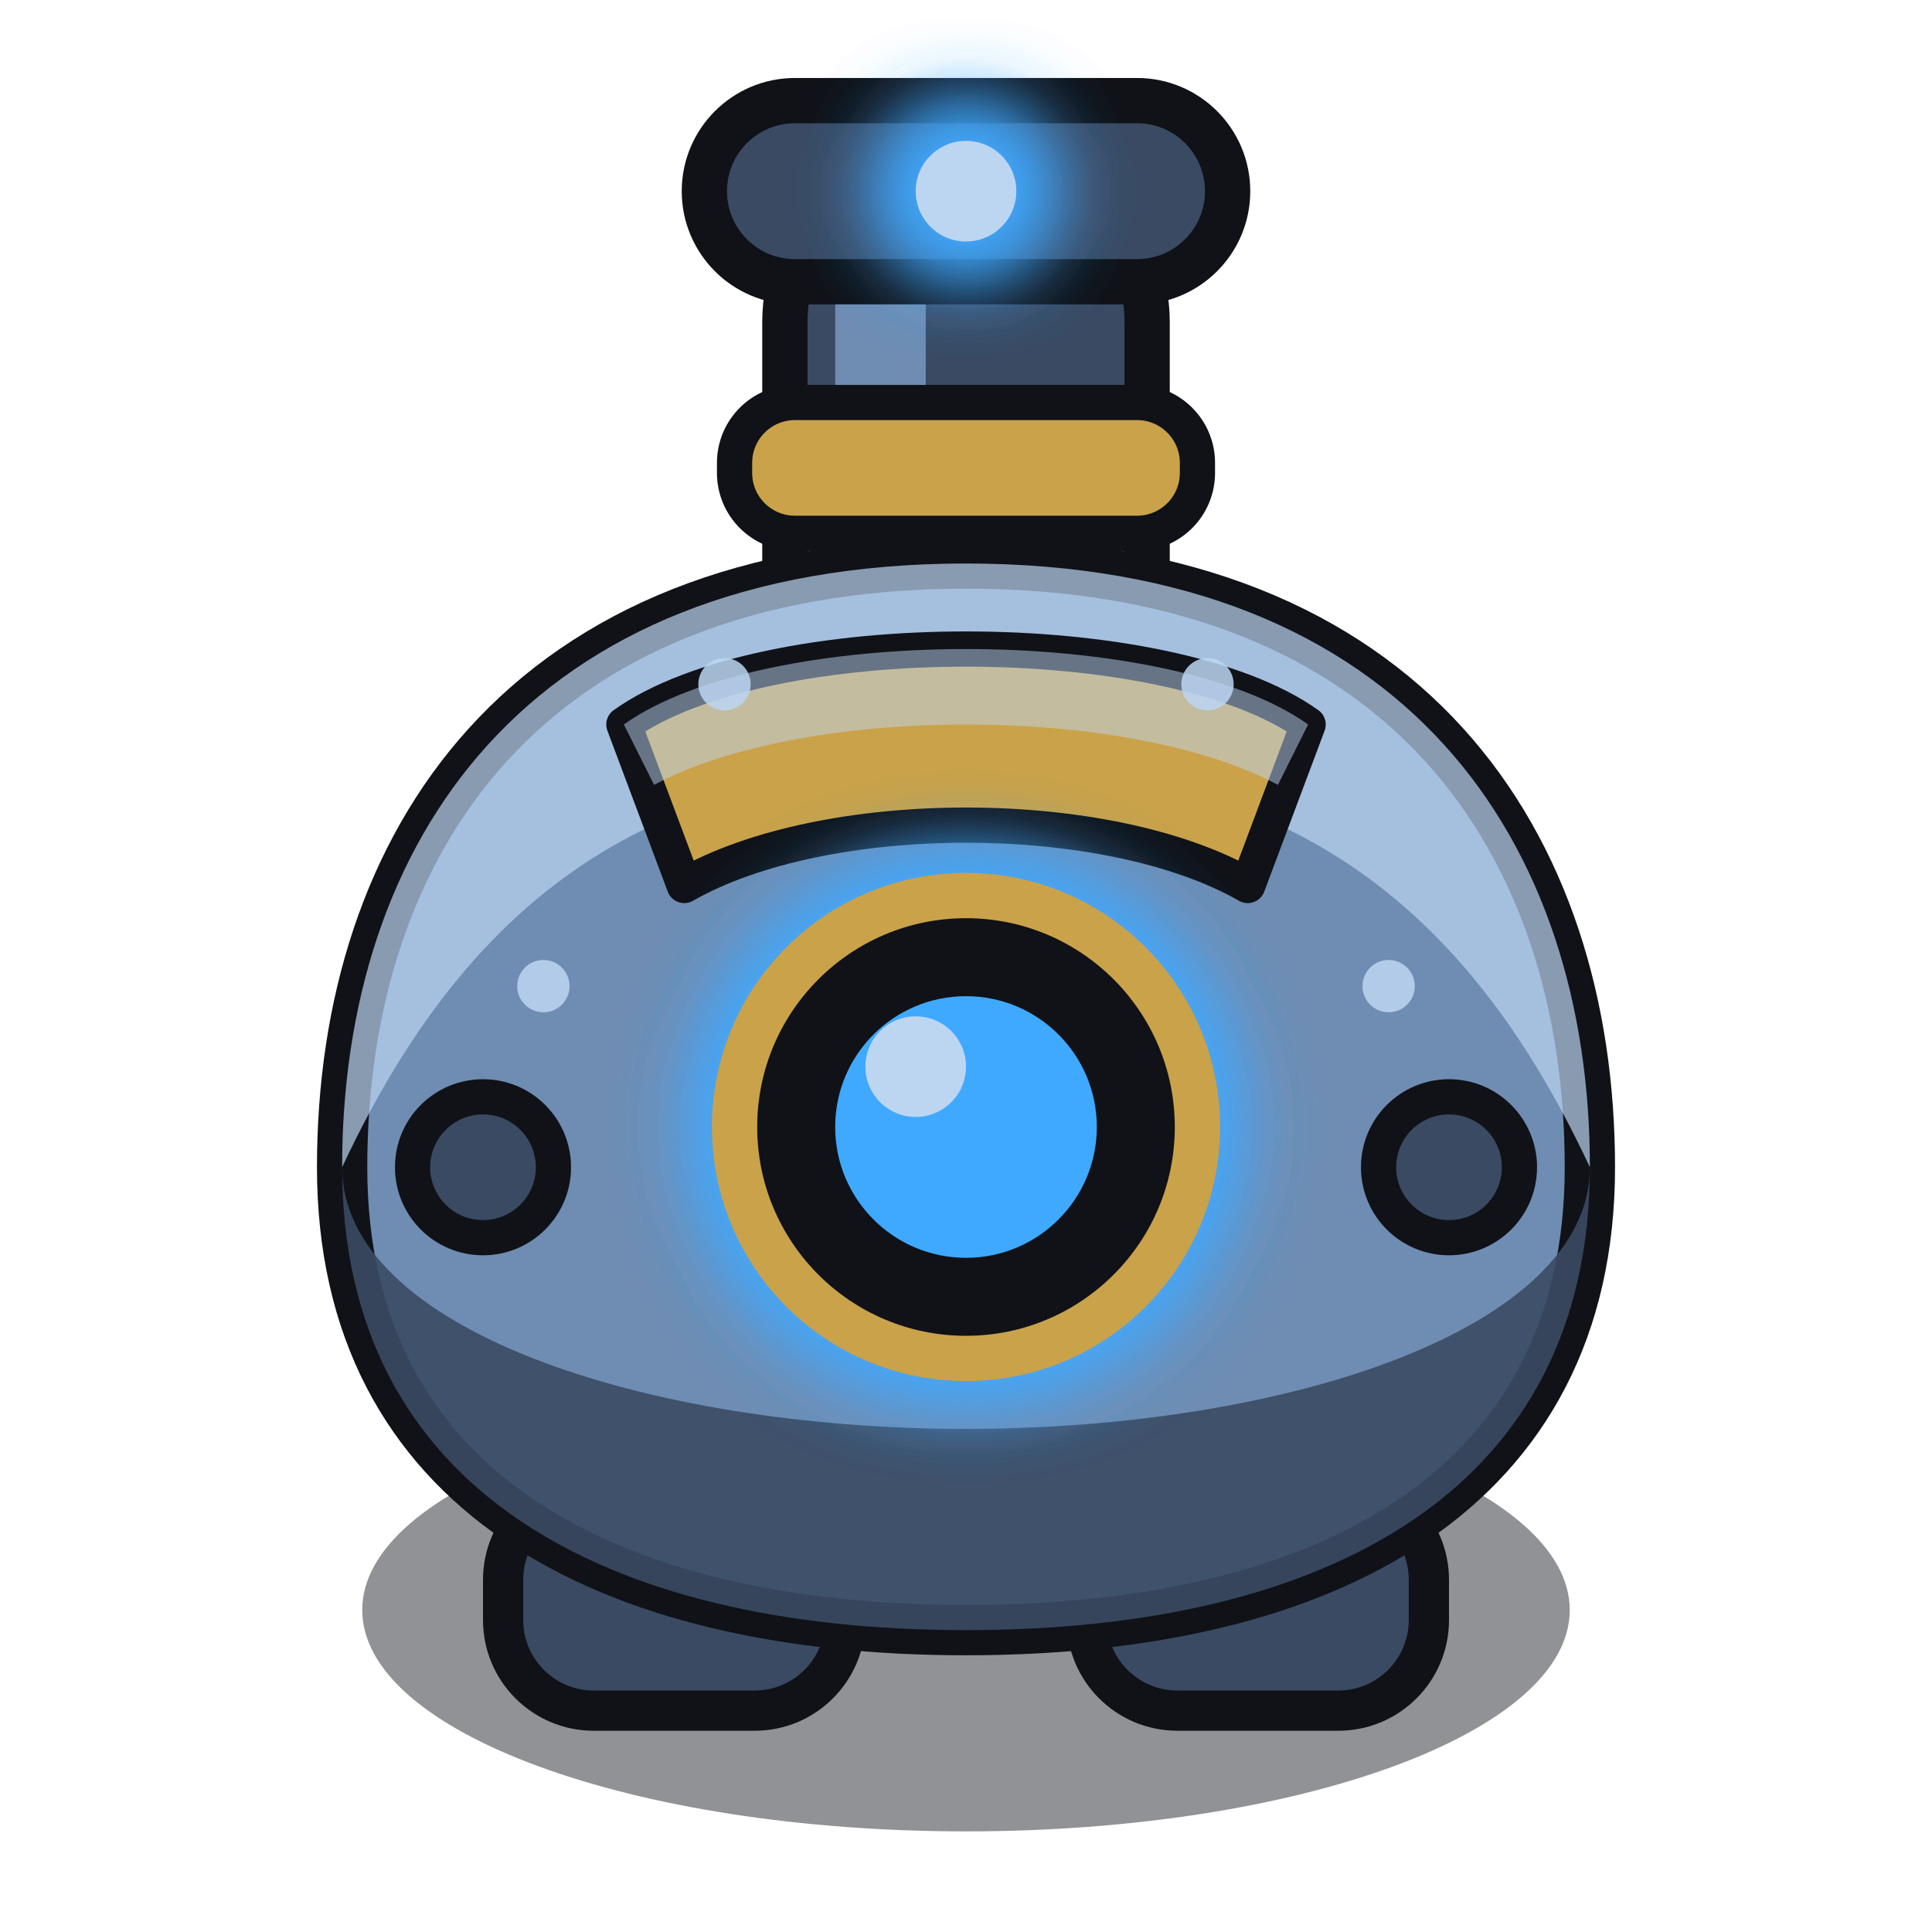
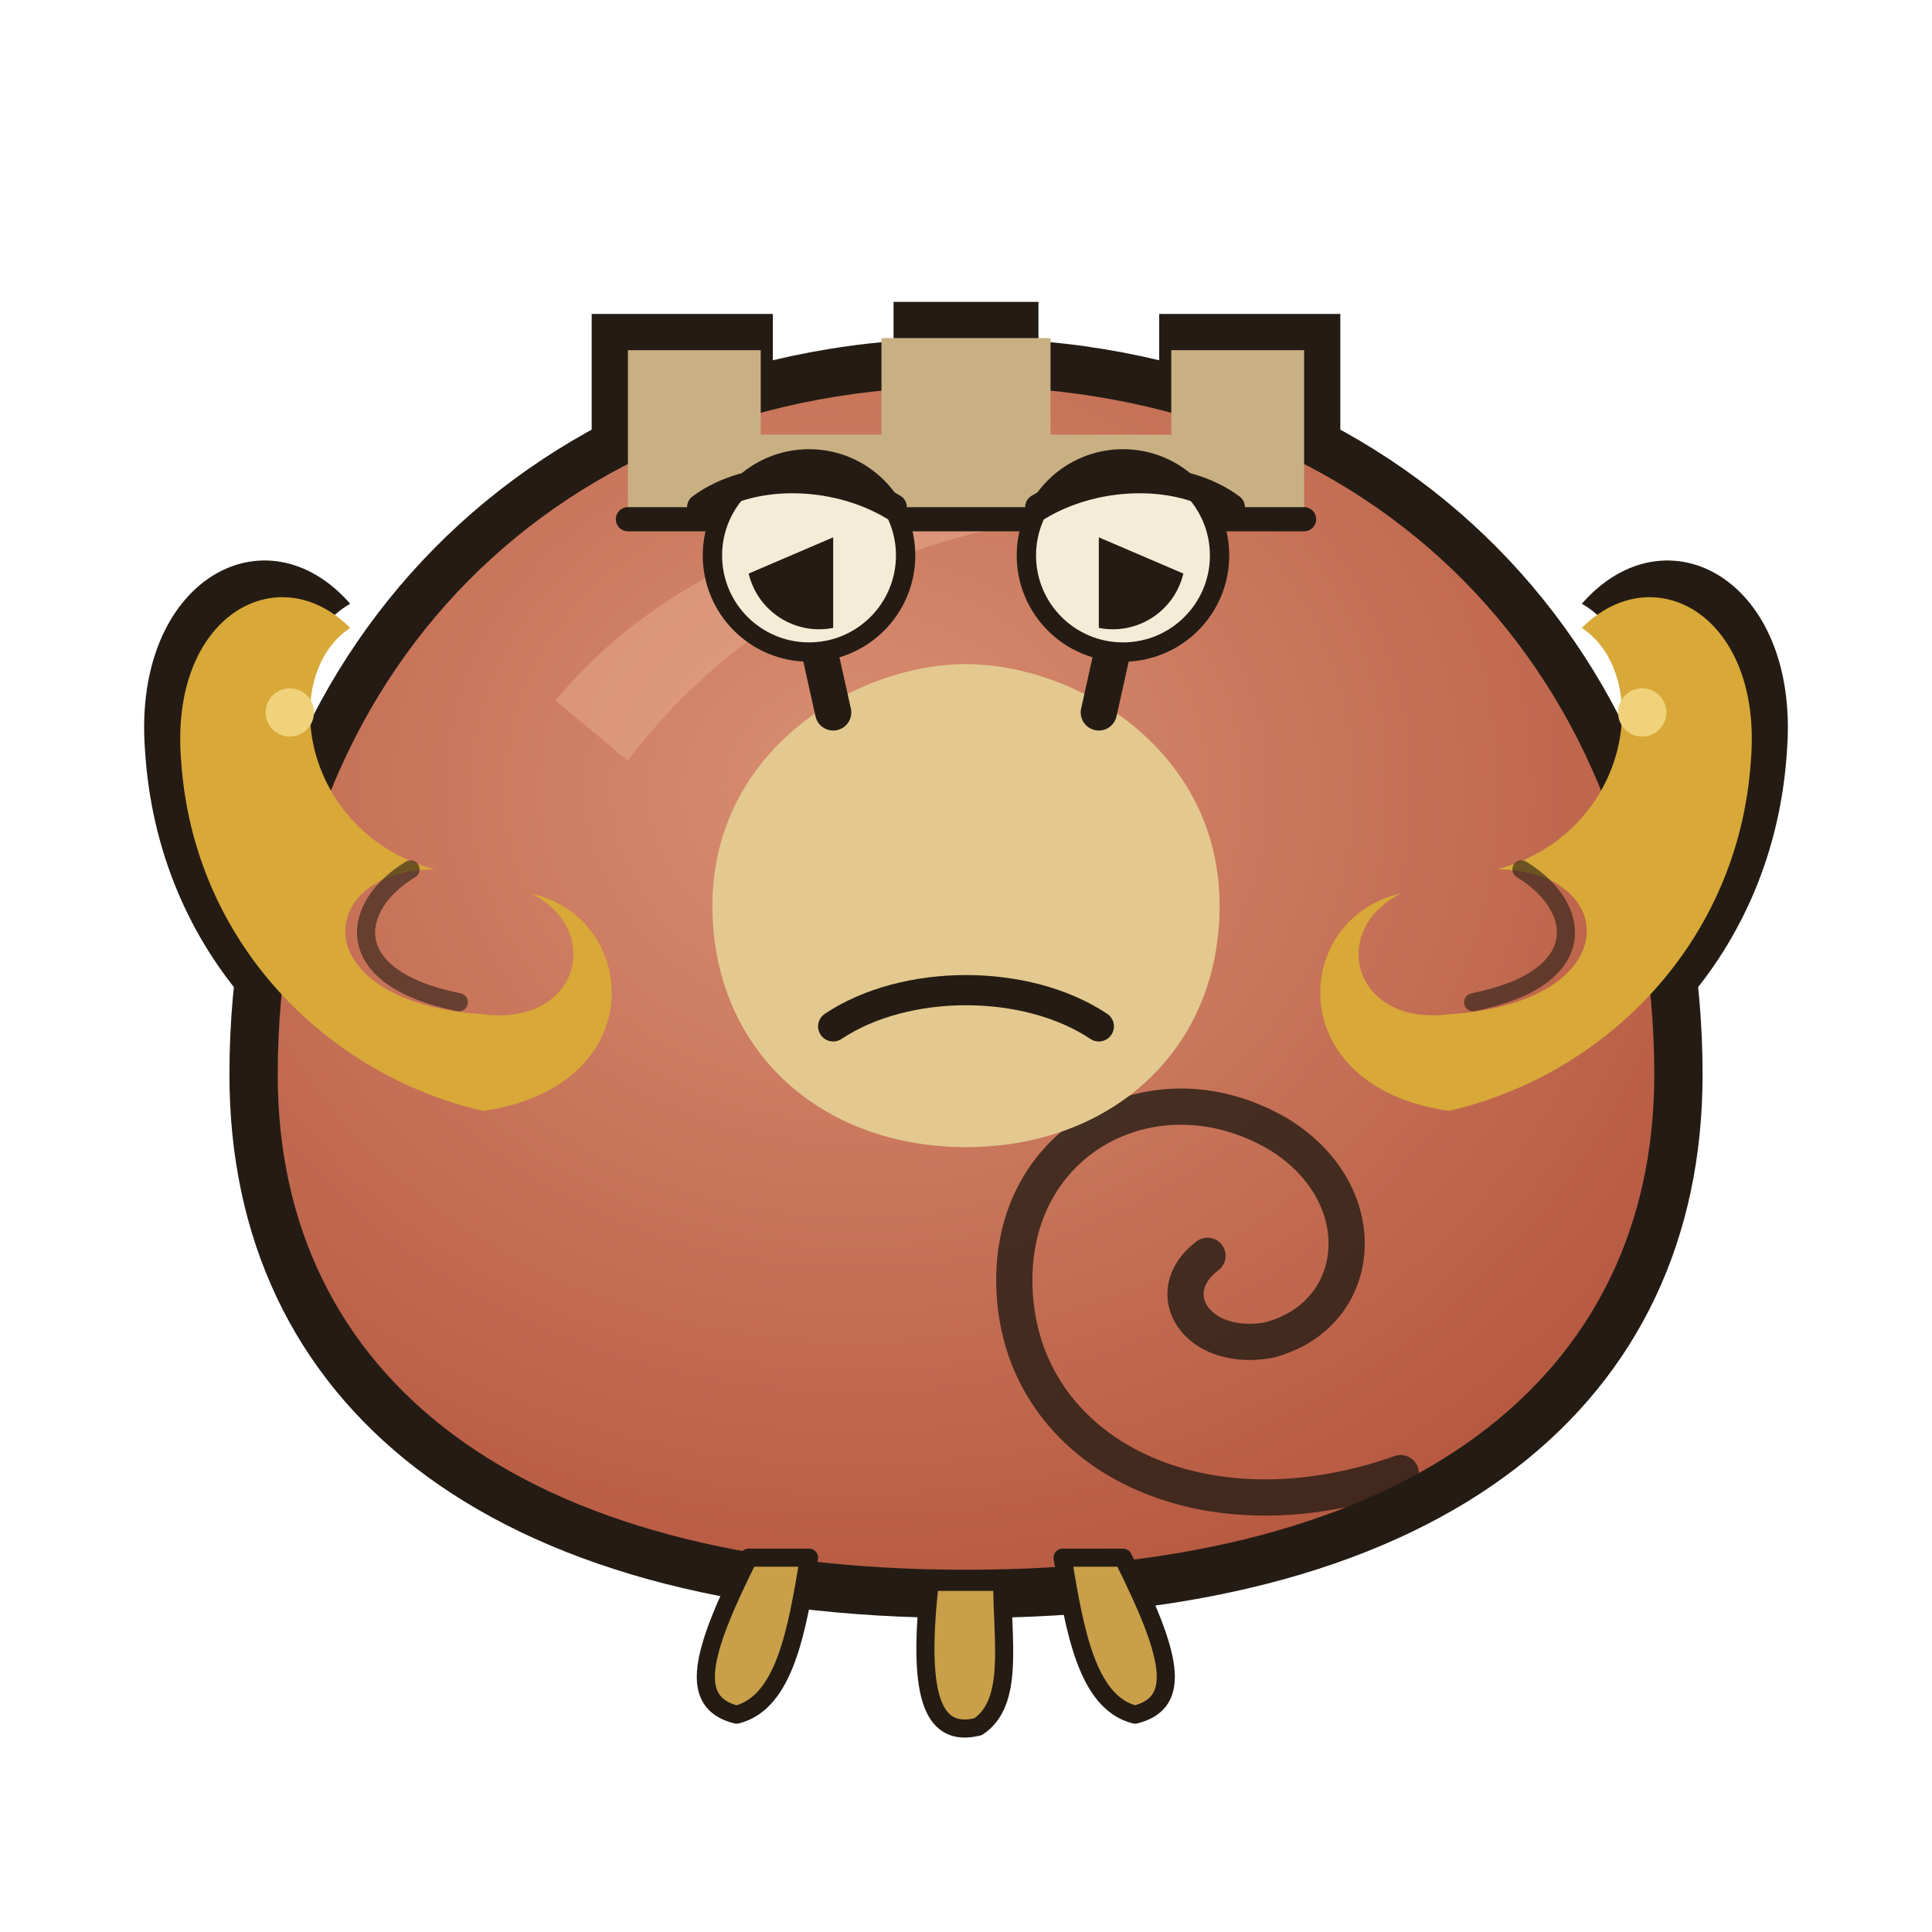
- <svg xmlns="http://www.w3.org/2000/svg" width="192" height="192" viewBox="0 0 192 192">
+ <svg xmlns="http://www.w3.org/2000/svg" viewBox="0 0 320 320" width="320" height="320">
  <defs>
-     <filter id="ally_glow" x="-60%" y="-60%" width="220%" height="220%">
-       <feGaussianBlur stdDeviation="4" result="b" />
-       <feMerge>
-         <feMergeNode in="b" />
-         <feMergeNode in="b" />
-       </feMerge>
-     </filter>
+     <radialGradient id="vig3" cx="50%" cy="46%" r="62%">
+       <stop offset="58%" stop-color="#efe2c0" stop-opacity="0" />
+       <stop offset="100%" stop-color="#6b5a36" stop-opacity="0.45" />
+     </radialGradient>
+     <radialGradient id="paper3" cx="40%" cy="30%" r="82%">
+       <stop offset="0%" stop-color="#f3e8c8" />
+       <stop offset="100%" stop-color="#e4d4ad" />
+     </radialGradient>
+     <radialGradient id="shell3" cx="42%" cy="34%" r="74%">
+       <stop offset="0%" stop-color="#d98f72" />
+       <stop offset="100%" stop-color="#b5573f" />
+     </radialGradient>
  </defs>
-   <ellipse cx="96" cy="160" rx="60" ry="22" fill="#0b0d14" opacity="0.45" />
-   <g stroke="#101218" stroke-width="4" stroke-linejoin="round">
-     <rect x="50" y="148" width="34" height="22" rx="9" fill="#3a4a63" />
-     <rect x="108" y="148" width="34" height="22" rx="9" fill="#3a4a63" />
-   </g>
-   <rect x="54" y="151" width="26" height="5" rx="2.5" fill="#6f8db3" opacity="0.8" />
-   <rect x="112" y="151" width="26" height="5" rx="2.5" fill="#6f8db3" opacity="0.8" />
-   <rect x="84" y="22" width="30" height="56" rx="13" fill="#0b0d14" opacity="0.35" />
-   <rect x="78" y="16" width="36" height="58" rx="16" fill="#3a4a63" stroke="#101218" stroke-width="4.5" stroke-linejoin="round" />
-   <rect x="83" y="22" width="9" height="46" rx="4.5" fill="#6f8db3" />
-   <rect x="73" y="40" width="46" height="13" rx="6" fill="#caa24a" stroke="#101218" stroke-width="3.5" />
-   <rect x="70" y="10" width="52" height="18" rx="9" fill="#3a4a63" stroke="#101218" stroke-width="4.5" />
-   <circle cx="96" cy="19" r="8" fill="#3fa9ff" filter="url(#ally_glow)" />
-   <circle cx="96" cy="19" r="5" fill="#bcd6f2" />
-   <path d="M96 56            C140 56 158 84 158 116            C158 148 132 162 96 162            C60 162 34 148 34 116            C34 84 52 56 96 56 Z" fill="#6f8db3" stroke="#101218" stroke-width="5" stroke-linejoin="round" />
-   <path d="M158 116 C158 148 132 162 96 162 C60 162 34 148 34 116            C34 132 64 142 96 142 C128 142 158 132 158 116 Z" fill="#3a4a63" opacity="0.9" />
-   <path d="M96 56 C140 56 158 84 158 116 C144 86 124 76 96 76            C68 76 48 86 34 116 C34 84 52 56 96 56 Z" fill="#bcd6f2" opacity="0.7" />
-   <path d="M62 72 C76 62 116 62 130 72 L124 88 C110 80 82 80 68 88 Z" fill="#caa24a" stroke="#101218" stroke-width="3.5" stroke-linejoin="round" />
-   <path d="M62 72 C76 62 116 62 130 72 L127 78 C112 70 80 70 65 78 Z" fill="#bcd6f2" opacity="0.5" />
-   <circle cx="96" cy="112" r="26" fill="#3fa9ff" filter="url(#ally_glow)" />
-   <circle cx="96" cy="112" r="23" fill="#101218" stroke="#caa24a" stroke-width="4.5" />
-   <circle cx="96" cy="112" r="13" fill="#3fa9ff" />
-   <circle cx="91" cy="106" r="5" fill="#bcd6f2" />
-   <circle cx="48" cy="116" r="7" fill="#3a4a63" stroke="#101218" stroke-width="3.5" />
-   <circle cx="144" cy="116" r="7" fill="#3a4a63" stroke="#101218" stroke-width="3.5" />
-   <g fill="#bcd6f2" opacity="0.85">
-     <circle cx="72" cy="68" r="2.6" />
-     <circle cx="120" cy="68" r="2.6" />
-     <circle cx="54" cy="98" r="2.6" />
-     <circle cx="138" cy="98" r="2.6" />
+   <g stroke-linejoin="round" stroke-linecap="round">
+     <g fill="#241c14">
+       <path d="M160 56 C232 56 282 108 282 178 C282 232 240 268 160 268                C80 268 38 232 38 178 C38 108 88 56 160 56 Z" />
+       <path d="M98 88 L98 52 L128 52 L128 68 L148 68 L148 50                L172 50 L172 68 L192 68 L192 52 L222 52 L222 88 Z" />
+       <path d="M78 188 C50 182 26 158 24 124 C22 96 44 84 58 100                C44 108 48 136 70 142 C50 142 46 168 78 172                C96 174 100 156 88 150 C108 154 110 184 78 188 Z" />
+       <path d="M242 188 C270 182 294 158 296 124 C298 96 276 84 262 100                C276 108 272 136 250 142 C270 142 274 168 242 172                C224 174 220 156 232 150 C212 154 210 184 242 188 Z" />
+       <path d="M112 150 C112 120 140 104 160 104 C180 104 208 120 208 150                C208 178 188 196 160 196 C132 196 112 178 112 150 Z" />
+     </g>
+     <path d="M160 64 C228 64 274 112 274 178 C274 228 234 260 160 260              C86 260 46 228 46 178 C46 112 92 64 160 64 Z" fill="url(#shell3)" />
+     <path d="M232 244 C198 256 168 240 168 212 C168 188 192 176 212 188              C228 198 226 218 210 222 C198 224 192 214 200 208" fill="none" stroke="#241c14" stroke-width="6" opacity="0.8" />
+     <path d="M92 116 C112 92 146 80 176 86 C150 88 122 102 104 126 Z" fill="#e6a98c" opacity="0.55" />
+     <path d="M104 86 L104 58 L126 58 L126 72 L146 72 L146 56              L174 56 L174 72 L194 72 L194 58 L216 58 L216 86 Z" fill="#c9b083" />
+     <path d="M104 86 L216 86" stroke="#241c14" stroke-width="4" />
+     <path d="M118 150 C118 124 142 110 160 110 C178 110 202 124 202 150              C202 174 184 190 160 190 C136 190 118 174 118 150 Z" fill="#e3c98f" />
+     <path d="M138 118 L134 100" stroke="#241c14" stroke-width="6" />
+     <path d="M182 118 L186 100" stroke="#241c14" stroke-width="6" />
+     <circle cx="134" cy="92" r="16" fill="#f4ecd6" />
+     <circle cx="186" cy="92" r="16" fill="#f4ecd6" />
+     <circle cx="134" cy="92" r="16" fill="none" stroke="#241c14" stroke-width="3.2" />
+     <circle cx="186" cy="92" r="16" fill="none" stroke="#241c14" stroke-width="3.2" />
+     <path d="M138 89 L138 104 A12 12 0 0 1 124 95 Z" fill="#241c14" />
+     <path d="M182 89 L182 104 A12 12 0 0 0 196 95 Z" fill="#241c14" />
+     <path d="M116 84 C124 78 138 78 148 84" fill="none" stroke="#241c14" stroke-width="4.4" stroke-linecap="round" />
+     <path d="M172 84 C182 78 196 78 204 84" fill="none" stroke="#241c14" stroke-width="4.4" stroke-linecap="round" />
+     <path d="M138 170 C150 162 170 162 182 170" fill="none" stroke="#241c14" stroke-width="5" stroke-linecap="round" />
+     <path d="M80 184 C54 178 32 156 30 126 C28 102 46 92 58 104              C46 112 50 138 72 144 C52 144 50 166 80 168              C96 170 100 154 88 148 C106 152 108 180 80 184 Z" fill="#d8a838" />
+     <path d="M240 184 C266 178 288 156 290 126 C292 102 274 92 262 104              C274 112 270 138 248 144 C268 144 270 166 240 168              C224 170 220 154 232 148 C214 152 212 180 240 184 Z" fill="#d8a838" />
+     <path d="M68 144 C58 150 56 162 76 166" fill="none" stroke="#241c14" stroke-width="3" opacity="0.6" />
+     <path d="M252 144 C262 150 264 162 244 166" fill="none" stroke="#241c14" stroke-width="3" opacity="0.6" />
+     <circle cx="48" cy="118" r="4" fill="#f0d27a" />
+     <circle cx="272" cy="118" r="4" fill="#f0d27a" />
+     <g fill="#c9a049" stroke="#241c14" stroke-width="3">
+       <path d="M124 258 C116 274 114 282 122 284 C130 282 132 270 134 258 Z" />
+       <path d="M154 262 C152 280 154 288 162 286 C168 282 166 272 166 262 Z" />
+       <path d="M186 258 C194 274 196 282 188 284 C180 282 178 270 176 258 Z" />
+     </g>
  </g>
</svg>
